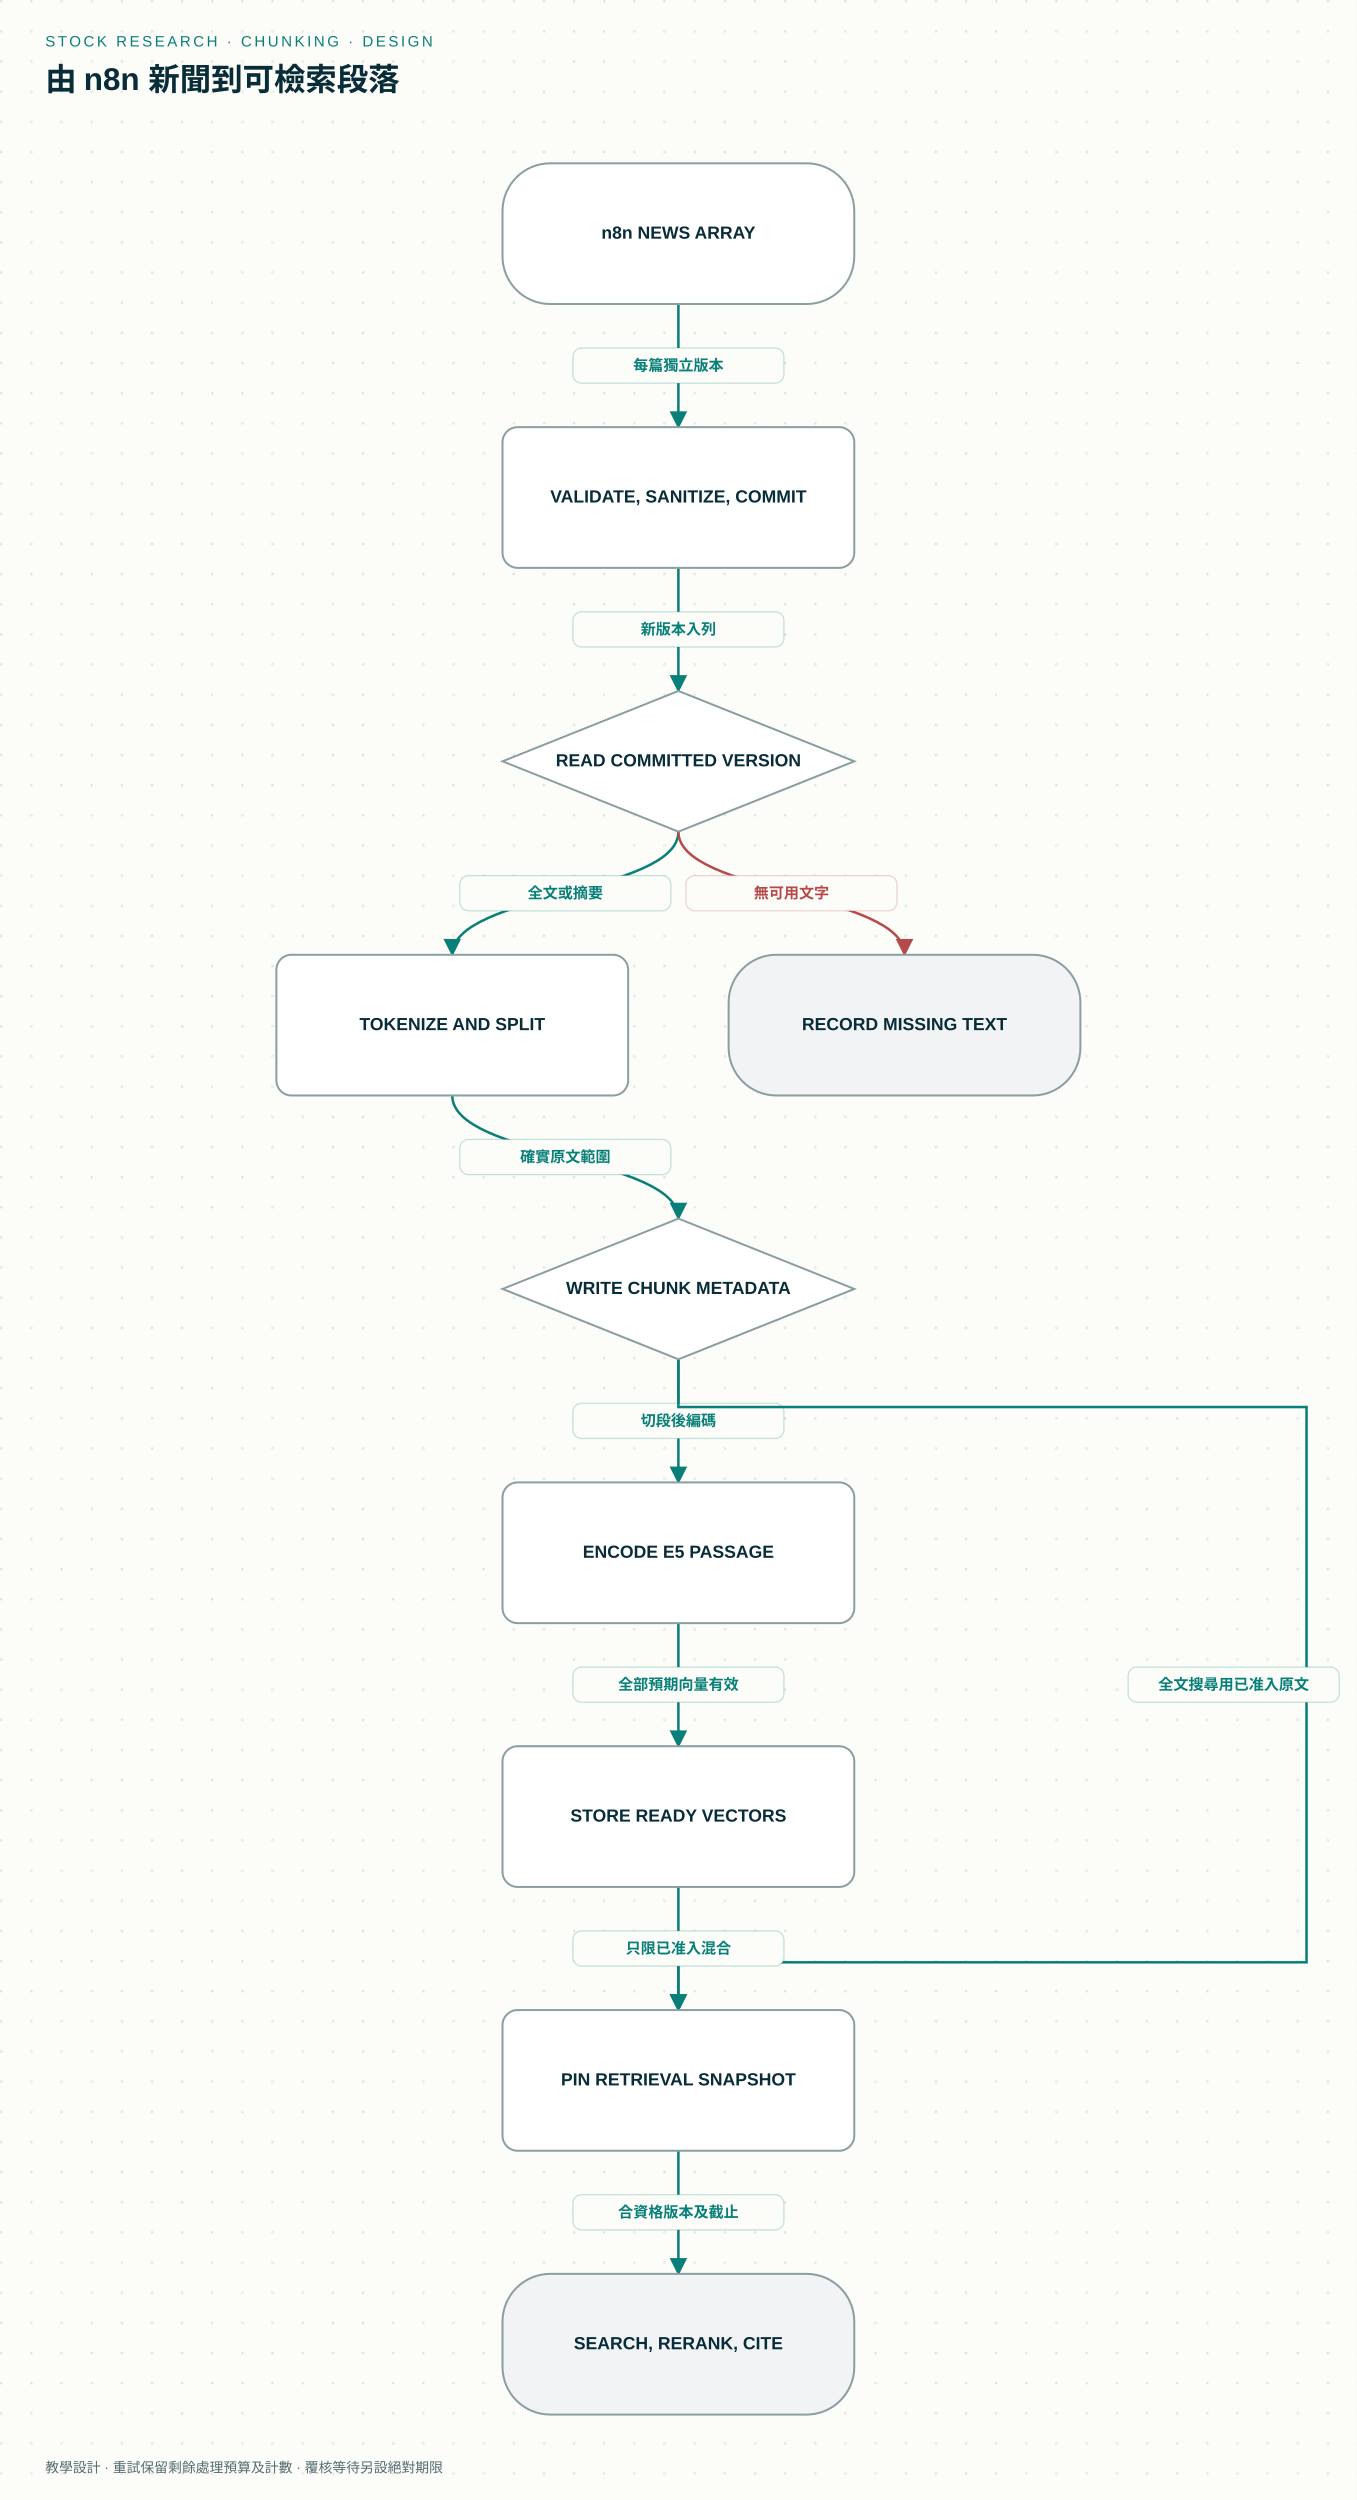
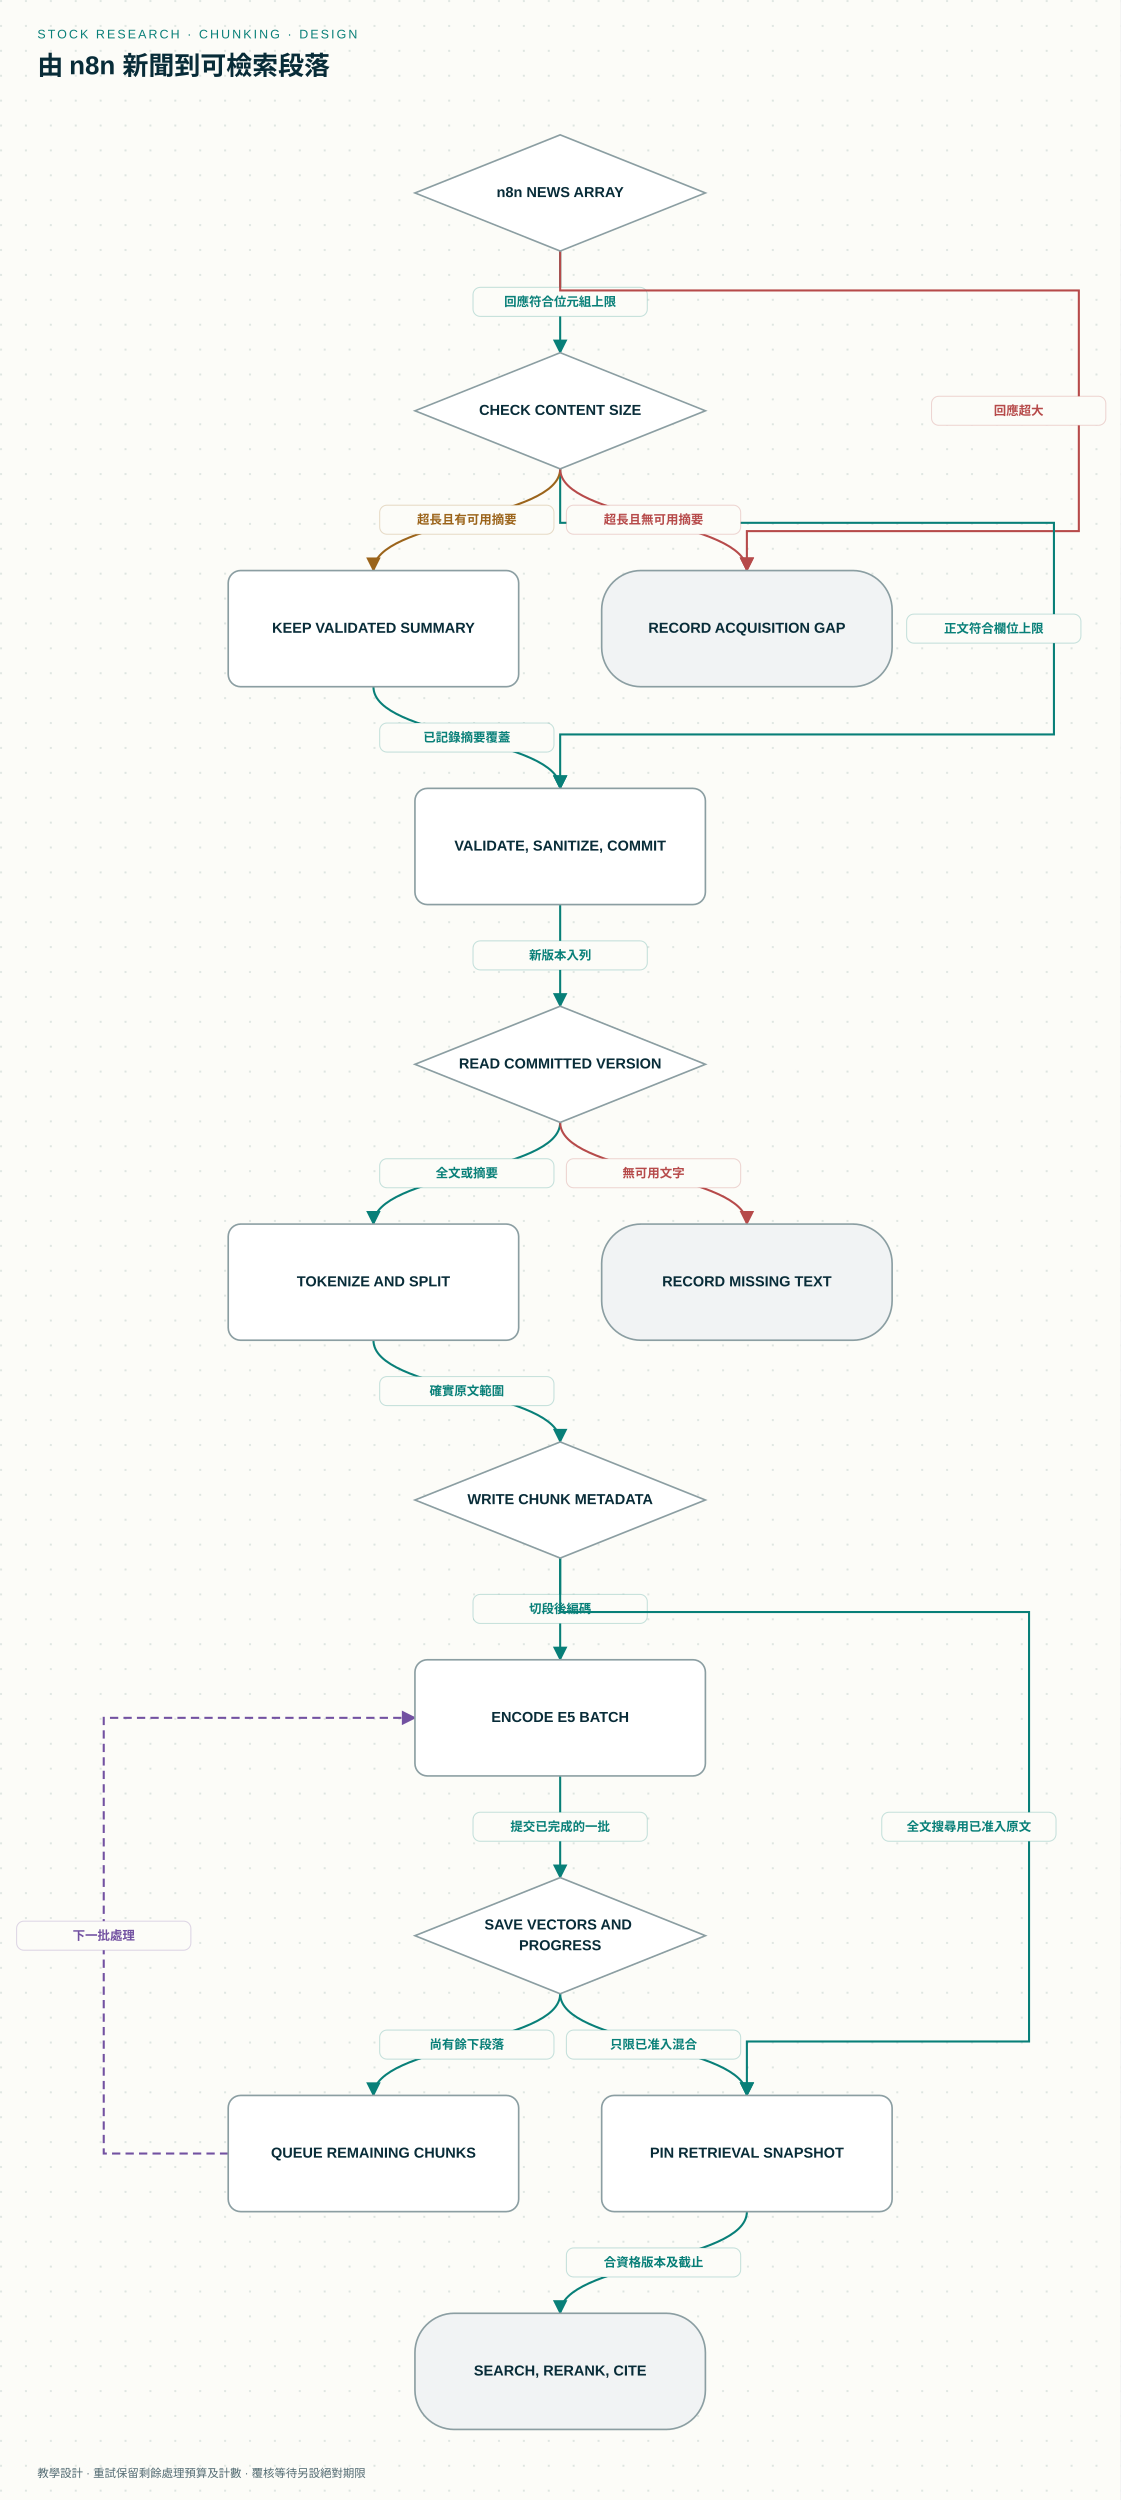
- <svg xmlns="http://www.w3.org/2000/svg" viewBox="0 0 1080 1990" width="1080" height="1990" role="img" aria-label="由 n8n 新聞到可檢索段落" style="font-family:Arial, &quot;Noto Sans TC&quot;, sans-serif;display:block;max-width:100%;height:auto">
+ <svg xmlns="http://www.w3.org/2000/svg" viewBox="0 0 1080 2410" width="1080" height="2410" role="img" aria-label="由 n8n 新聞到可檢索段落" style="font-family:Arial, &quot;Noto Sans TC&quot;, sans-serif;display:block;max-width:100%;height:auto">
  <defs>
    <pattern id="chunking-zh-grid" width="24" height="24" patternUnits="userSpaceOnUse">
      <circle cx="1" cy="1" r="1" fill="#dce4df" />
    </pattern>
    <marker id="chunking-zh-flow" viewBox="0 0 10 10" refX="9" refY="5" markerWidth="7" markerHeight="7" orient="auto-start-reverse">
      <path d="M 0 0 L 10 5 L 0 10 z" fill="#087f78" />
    </marker>
    <marker id="chunking-zh-retry" viewBox="0 0 10 10" refX="9" refY="5" markerWidth="7" markerHeight="7" orient="auto-start-reverse">
      <path d="M 0 0 L 10 5 L 0 10 z" fill="#7251a1" />
    </marker>
    <marker id="chunking-zh-fallback" viewBox="0 0 10 10" refX="9" refY="5" markerWidth="7" markerHeight="7" orient="auto-start-reverse">
      <path d="M 0 0 L 10 5 L 0 10 z" fill="#9b641b" />
    </marker>
    <marker id="chunking-zh-stop" viewBox="0 0 10 10" refX="9" refY="5" markerWidth="7" markerHeight="7" orient="auto-start-reverse">
      <path d="M 0 0 L 10 5 L 0 10 z" fill="#b64a4a" />
    </marker>
  </defs>
-   <rect width="1080" height="1990" fill="#fcfcf8" />
-   <rect width="1080" height="1990" fill="url(#chunking-zh-grid)" />
+   <rect width="1080" height="2410" fill="#fcfcf8" />
+   <rect width="1080" height="2410" fill="url(#chunking-zh-grid)" />
  <text x="36" y="37" fill="#087f78" font-size="12" letter-spacing="2">STOCK RESEARCH · CHUNKING · DESIGN</text>
  <text x="36" y="72" fill="#082c38" font-size="25" font-weight="700">由 n8n 新聞到可檢索段落</text>
  <g opacity="1">
    <path d="M 540 242 C 540 291, 540 291, 540 340" fill="none" stroke="#087f78" stroke-width="2" marker-end="url(#chunking-zh-flow)" />
    <rect x="456" y="277" width="168" height="28" rx="7" fill="#fcfcf8" stroke="#087f78" stroke-opacity=".23" />
    <text x="540" text-anchor="middle" fill="#087f78" font-size="12" font-weight="600">
-       <tspan x="540" y="295">每篇獨立版本</tspan>
-     </text>
-   </g>
-   <g opacity="1">
-     <path d="M 540 452 C 540 501, 540 501, 540 550" fill="none" stroke="#087f78" stroke-width="2" marker-end="url(#chunking-zh-flow)" />
-     <rect x="456" y="487" width="168" height="28" rx="7" fill="#fcfcf8" stroke="#087f78" stroke-opacity=".23" />
-     <text x="540" text-anchor="middle" fill="#087f78" font-size="12" font-weight="600">
-       <tspan x="540" y="505">新版本入列</tspan>
-     </text>
-   </g>
-   <g opacity="1">
-     <path d="M 540 662 C 540 711, 360 711, 360 760" fill="none" stroke="#087f78" stroke-width="2" marker-end="url(#chunking-zh-flow)" />
+       <tspan x="540" y="295">回應符合位元組上限</tspan>
+     </text>
+   </g>
+   <g opacity="1">
+     <path d="M 540 242 V 280 H 1040 V 512 H 720 V 550" fill="none" stroke="#b64a4a" stroke-width="2" marker-end="url(#chunking-zh-stop)" />
+     <rect x="898" y="382" width="168" height="28" rx="7" fill="#fcfcf8" stroke="#b64a4a" stroke-opacity=".23" />
+     <text x="982" text-anchor="middle" fill="#b64a4a" font-size="12" font-weight="600">
+       <tspan x="982" y="400">回應超大</tspan>
+     </text>
+   </g>
+   <g opacity="1">
+     <path d="M 540 452 V 504 H 1016 V 708 H 540 V 760" fill="none" stroke="#087f78" stroke-width="2" marker-end="url(#chunking-zh-flow)" />
+     <rect x="874" y="592" width="168" height="28" rx="7" fill="#fcfcf8" stroke="#087f78" stroke-opacity=".23" />
+     <text x="958" text-anchor="middle" fill="#087f78" font-size="12" font-weight="600">
+       <tspan x="958" y="610">正文符合欄位上限</tspan>
+     </text>
+   </g>
+   <g opacity="1">
+     <path d="M 540 452 C 540 501, 360 501, 360 550" fill="none" stroke="#9b641b" stroke-width="2" marker-end="url(#chunking-zh-fallback)" />
+     <rect x="366" y="487" width="168" height="28" rx="7" fill="#fcfcf8" stroke="#9b641b" stroke-opacity=".23" />
+     <text x="450" text-anchor="middle" fill="#9b641b" font-size="12" font-weight="600">
+       <tspan x="450" y="505">超長且有可用摘要</tspan>
+     </text>
+   </g>
+   <g opacity="1">
+     <path d="M 540 452 C 540 501, 720 501, 720 550" fill="none" stroke="#b64a4a" stroke-width="2" marker-end="url(#chunking-zh-stop)" />
+     <rect x="546" y="487" width="168" height="28" rx="7" fill="#fcfcf8" stroke="#b64a4a" stroke-opacity=".23" />
+     <text x="630" text-anchor="middle" fill="#b64a4a" font-size="12" font-weight="600">
+       <tspan x="630" y="505">超長且無可用摘要</tspan>
+     </text>
+   </g>
+   <g opacity="1">
+     <path d="M 360 662 C 360 711, 540 711, 540 760" fill="none" stroke="#087f78" stroke-width="2" marker-end="url(#chunking-zh-flow)" />
    <rect x="366" y="697" width="168" height="28" rx="7" fill="#fcfcf8" stroke="#087f78" stroke-opacity=".23" />
    <text x="450" text-anchor="middle" fill="#087f78" font-size="12" font-weight="600">
-       <tspan x="450" y="715">全文或摘要</tspan>
-     </text>
-   </g>
-   <g opacity="1">
-     <path d="M 540 662 C 540 711, 720 711, 720 760" fill="none" stroke="#b64a4a" stroke-width="2" marker-end="url(#chunking-zh-stop)" />
-     <rect x="546" y="697" width="168" height="28" rx="7" fill="#fcfcf8" stroke="#b64a4a" stroke-opacity=".23" />
+       <tspan x="450" y="715">已記錄摘要覆蓋</tspan>
+     </text>
+   </g>
+   <g opacity="1">
+     <path d="M 540 872 C 540 921, 540 921, 540 970" fill="none" stroke="#087f78" stroke-width="2" marker-end="url(#chunking-zh-flow)" />
+     <rect x="456" y="907" width="168" height="28" rx="7" fill="#fcfcf8" stroke="#087f78" stroke-opacity=".23" />
+     <text x="540" text-anchor="middle" fill="#087f78" font-size="12" font-weight="600">
+       <tspan x="540" y="925">新版本入列</tspan>
+     </text>
+   </g>
+   <g opacity="1">
+     <path d="M 540 1082 C 540 1131, 360 1131, 360 1180" fill="none" stroke="#087f78" stroke-width="2" marker-end="url(#chunking-zh-flow)" />
+     <rect x="366" y="1117" width="168" height="28" rx="7" fill="#fcfcf8" stroke="#087f78" stroke-opacity=".23" />
+     <text x="450" text-anchor="middle" fill="#087f78" font-size="12" font-weight="600">
+       <tspan x="450" y="1135">全文或摘要</tspan>
+     </text>
+   </g>
+   <g opacity="1">
+     <path d="M 540 1082 C 540 1131, 720 1131, 720 1180" fill="none" stroke="#b64a4a" stroke-width="2" marker-end="url(#chunking-zh-stop)" />
+     <rect x="546" y="1117" width="168" height="28" rx="7" fill="#fcfcf8" stroke="#b64a4a" stroke-opacity=".23" />
    <text x="630" text-anchor="middle" fill="#b64a4a" font-size="12" font-weight="600">
-       <tspan x="630" y="715">無可用文字</tspan>
-     </text>
-   </g>
-   <g opacity="1">
-     <path d="M 360 872 C 360 921, 540 921, 540 970" fill="none" stroke="#087f78" stroke-width="2" marker-end="url(#chunking-zh-flow)" />
-     <rect x="366" y="907" width="168" height="28" rx="7" fill="#fcfcf8" stroke="#087f78" stroke-opacity=".23" />
-     <text x="450" text-anchor="middle" fill="#087f78" font-size="12" font-weight="600">
-       <tspan x="450" y="925">確實原文範圍</tspan>
-     </text>
-   </g>
-   <g opacity="1">
-     <path d="M 540 1082 C 540 1131, 540 1131, 540 1180" fill="none" stroke="#087f78" stroke-width="2" marker-end="url(#chunking-zh-flow)" />
-     <rect x="456" y="1117" width="168" height="28" rx="7" fill="#fcfcf8" stroke="#087f78" stroke-opacity=".23" />
-     <text x="540" text-anchor="middle" fill="#087f78" font-size="12" font-weight="600">
-       <tspan x="540" y="1135">切段後編碼</tspan>
-     </text>
-   </g>
-   <g opacity="1">
-     <path d="M 540 1292 C 540 1341, 540 1341, 540 1390" fill="none" stroke="#087f78" stroke-width="2" marker-end="url(#chunking-zh-flow)" />
-     <rect x="456" y="1327" width="168" height="28" rx="7" fill="#fcfcf8" stroke="#087f78" stroke-opacity=".23" />
-     <text x="540" text-anchor="middle" fill="#087f78" font-size="12" font-weight="600">
-       <tspan x="540" y="1345">全部預期向量有效</tspan>
-     </text>
-   </g>
-   <g opacity="1">
-     <path d="M 540 1082 V 1120 H 1040 V 1562 H 540 V 1600" fill="none" stroke="#087f78" stroke-width="2" marker-end="url(#chunking-zh-flow)" />
-     <rect x="898" y="1327" width="168" height="28" rx="7" fill="#fcfcf8" stroke="#087f78" stroke-opacity=".23" />
-     <text x="982" text-anchor="middle" fill="#087f78" font-size="12" font-weight="600">
-       <tspan x="982" y="1345">全文搜尋用已准入原文</tspan>
+       <tspan x="630" y="1135">無可用文字</tspan>
+     </text>
+   </g>
+   <g opacity="1">
+     <path d="M 360 1292 C 360 1341, 540 1341, 540 1390" fill="none" stroke="#087f78" stroke-width="2" marker-end="url(#chunking-zh-flow)" />
+     <rect x="366" y="1327" width="168" height="28" rx="7" fill="#fcfcf8" stroke="#087f78" stroke-opacity=".23" />
+     <text x="450" text-anchor="middle" fill="#087f78" font-size="12" font-weight="600">
+       <tspan x="450" y="1345">確實原文範圍</tspan>
    </text>
  </g>
  <g opacity="1">
    <path d="M 540 1502 C 540 1551, 540 1551, 540 1600" fill="none" stroke="#087f78" stroke-width="2" marker-end="url(#chunking-zh-flow)" />
    <rect x="456" y="1537" width="168" height="28" rx="7" fill="#fcfcf8" stroke="#087f78" stroke-opacity=".23" />
    <text x="540" text-anchor="middle" fill="#087f78" font-size="12" font-weight="600">
-       <tspan x="540" y="1555">只限已准入混合</tspan>
+       <tspan x="540" y="1555">切段後編碼</tspan>
    </text>
  </g>
  <g opacity="1">
    <path d="M 540 1712 C 540 1761, 540 1761, 540 1810" fill="none" stroke="#087f78" stroke-width="2" marker-end="url(#chunking-zh-flow)" />
    <rect x="456" y="1747" width="168" height="28" rx="7" fill="#fcfcf8" stroke="#087f78" stroke-opacity=".23" />
    <text x="540" text-anchor="middle" fill="#087f78" font-size="12" font-weight="600">
-       <tspan x="540" y="1765">合資格版本及截止</tspan>
+       <tspan x="540" y="1765">提交已完成的一批</tspan>
+     </text>
+   </g>
+   <g opacity="1">
+     <path d="M 540 1922 C 540 1971, 360 1971, 360 2020" fill="none" stroke="#087f78" stroke-width="2" marker-end="url(#chunking-zh-flow)" />
+     <rect x="366" y="1957" width="168" height="28" rx="7" fill="#fcfcf8" stroke="#087f78" stroke-opacity=".23" />
+     <text x="450" text-anchor="middle" fill="#087f78" font-size="12" font-weight="600">
+       <tspan x="450" y="1975">尚有餘下段落</tspan>
+     </text>
+   </g>
+   <g opacity="1">
+     <path d="M 220 2076 H 100 V 1656 H 400" fill="none" stroke="#7251a1" stroke-width="2" stroke-dasharray="8 5" marker-end="url(#chunking-zh-retry)" />
+     <rect x="16" y="1852" width="168" height="28" rx="7" fill="#fcfcf8" stroke="#7251a1" stroke-opacity=".23" />
+     <text x="100" text-anchor="middle" fill="#7251a1" font-size="12" font-weight="600">
+       <tspan x="100" y="1870">下一批處理</tspan>
+     </text>
+   </g>
+   <g opacity="1">
+     <path d="M 540 1502 V 1554 H 992 V 1968 H 720 V 2020" fill="none" stroke="#087f78" stroke-width="2" marker-end="url(#chunking-zh-flow)" />
+     <rect x="850" y="1747" width="168" height="28" rx="7" fill="#fcfcf8" stroke="#087f78" stroke-opacity=".23" />
+     <text x="934" text-anchor="middle" fill="#087f78" font-size="12" font-weight="600">
+       <tspan x="934" y="1765">全文搜尋用已准入原文</tspan>
+     </text>
+   </g>
+   <g opacity="1">
+     <path d="M 540 1922 C 540 1971, 720 1971, 720 2020" fill="none" stroke="#087f78" stroke-width="2" marker-end="url(#chunking-zh-flow)" />
+     <rect x="546" y="1957" width="168" height="28" rx="7" fill="#fcfcf8" stroke="#087f78" stroke-opacity=".23" />
+     <text x="630" text-anchor="middle" fill="#087f78" font-size="12" font-weight="600">
+       <tspan x="630" y="1975">只限已准入混合</tspan>
+     </text>
+   </g>
+   <g opacity="1">
+     <path d="M 720 2132 C 720 2181, 540 2181, 540 2230" fill="none" stroke="#087f78" stroke-width="2" marker-end="url(#chunking-zh-flow)" />
+     <rect x="546" y="2167" width="168" height="28" rx="7" fill="#fcfcf8" stroke="#087f78" stroke-opacity=".23" />
+     <text x="630" text-anchor="middle" fill="#087f78" font-size="12" font-weight="600">
+       <tspan x="630" y="2185">合資格版本及截止</tspan>
    </text>
  </g>
  <g data-node-id="payload" aria-label="n8n NEWS ARRAY">
-     <rect x="400" y="130" width="280" height="112" rx="38" fill="#fff" stroke="#8b9ea2" stroke-width="1.6" />
+     <polygon points="540,130 680,186 540,242 400,186" fill="#fff" stroke="#8b9ea2" stroke-width="1.6" />
    <text x="540" text-anchor="middle" fill="#082c38" font-size="14" font-weight="600" pointer-events="none">
      <tspan x="540" y="190">n8n NEWS ARRAY</tspan>
    </text>
  </g>
+   <g data-node-id="intake" aria-label="CHECK CONTENT SIZE">
+     <polygon points="540,340 680,396 540,452 400,396" fill="#fff" stroke="#8b9ea2" stroke-width="1.6" />
+     <text x="540" text-anchor="middle" fill="#082c38" font-size="14" font-weight="600" pointer-events="none">
+       <tspan x="540" y="400">CHECK CONTENT SIZE</tspan>
+     </text>
+   </g>
+   <g data-node-id="summary" aria-label="KEEP VALIDATED SUMMARY">
+     <rect x="220" y="550" width="280" height="112" rx="12" fill="#fff" stroke="#8b9ea2" stroke-width="1.6" />
+     <text x="360" text-anchor="middle" fill="#082c38" font-size="14" font-weight="600" pointer-events="none">
+       <tspan x="360" y="610">KEEP VALIDATED SUMMARY</tspan>
+     </text>
+   </g>
+   <g data-node-id="skip" aria-label="RECORD ACQUISITION GAP">
+     <rect x="580" y="550" width="280" height="112" rx="38" fill="#f1f3f4" stroke="#8b9ea2" stroke-width="1.6" />
+     <text x="720" text-anchor="middle" fill="#082c38" font-size="14" font-weight="600" pointer-events="none">
+       <tspan x="720" y="610">RECORD ACQUISITION GAP</tspan>
+     </text>
+   </g>
  <g data-node-id="commit" aria-label="VALIDATE, SANITIZE, COMMIT">
-     <rect x="400" y="340" width="280" height="112" rx="12" fill="#fff" stroke="#8b9ea2" stroke-width="1.6" />
-     <text x="540" text-anchor="middle" fill="#082c38" font-size="14" font-weight="600" pointer-events="none">
-       <tspan x="540" y="400">VALIDATE, SANITIZE, COMMIT</tspan>
+     <rect x="400" y="760" width="280" height="112" rx="12" fill="#fff" stroke="#8b9ea2" stroke-width="1.6" />
+     <text x="540" text-anchor="middle" fill="#082c38" font-size="14" font-weight="600" pointer-events="none">
+       <tspan x="540" y="820">VALIDATE, SANITIZE, COMMIT</tspan>
    </text>
  </g>
  <g data-node-id="outbox" aria-label="READ COMMITTED VERSION">
-     <polygon points="540,550 680,606 540,662 400,606" fill="#fff" stroke="#8b9ea2" stroke-width="1.6" />
-     <text x="540" text-anchor="middle" fill="#082c38" font-size="14" font-weight="600" pointer-events="none">
-       <tspan x="540" y="610">READ COMMITTED VERSION</tspan>
+     <polygon points="540,970 680,1026 540,1082 400,1026" fill="#fff" stroke="#8b9ea2" stroke-width="1.6" />
+     <text x="540" text-anchor="middle" fill="#082c38" font-size="14" font-weight="600" pointer-events="none">
+       <tspan x="540" y="1030">READ COMMITTED VERSION</tspan>
    </text>
  </g>
  <g data-node-id="split" aria-label="TOKENIZE AND SPLIT">
-     <rect x="220" y="760" width="280" height="112" rx="12" fill="#fff" stroke="#8b9ea2" stroke-width="1.6" />
+     <rect x="220" y="1180" width="280" height="112" rx="12" fill="#fff" stroke="#8b9ea2" stroke-width="1.6" />
    <text x="360" text-anchor="middle" fill="#082c38" font-size="14" font-weight="600" pointer-events="none">
-       <tspan x="360" y="820">TOKENIZE AND SPLIT</tspan>
+       <tspan x="360" y="1240">TOKENIZE AND SPLIT</tspan>
    </text>
  </g>
  <g data-node-id="empty" aria-label="RECORD MISSING TEXT">
-     <rect x="580" y="760" width="280" height="112" rx="38" fill="#f1f3f4" stroke="#8b9ea2" stroke-width="1.6" />
+     <rect x="580" y="1180" width="280" height="112" rx="38" fill="#f1f3f4" stroke="#8b9ea2" stroke-width="1.6" />
    <text x="720" text-anchor="middle" fill="#082c38" font-size="14" font-weight="600" pointer-events="none">
-       <tspan x="720" y="820">RECORD MISSING TEXT</tspan>
+       <tspan x="720" y="1240">RECORD MISSING TEXT</tspan>
    </text>
  </g>
  <g data-node-id="metadata" aria-label="WRITE CHUNK METADATA">
-     <polygon points="540,970 680,1026 540,1082 400,1026" fill="#fff" stroke="#8b9ea2" stroke-width="1.6" />
-     <text x="540" text-anchor="middle" fill="#082c38" font-size="14" font-weight="600" pointer-events="none">
-       <tspan x="540" y="1030">WRITE CHUNK METADATA</tspan>
-     </text>
-   </g>
-   <g data-node-id="embed" aria-label="ENCODE E5 PASSAGE">
-     <rect x="400" y="1180" width="280" height="112" rx="12" fill="#fff" stroke="#8b9ea2" stroke-width="1.6" />
-     <text x="540" text-anchor="middle" fill="#082c38" font-size="14" font-weight="600" pointer-events="none">
-       <tspan x="540" y="1240">ENCODE E5 PASSAGE</tspan>
-     </text>
-   </g>
-   <g data-node-id="ready" aria-label="STORE READY VECTORS">
-     <rect x="400" y="1390" width="280" height="112" rx="12" fill="#fff" stroke="#8b9ea2" stroke-width="1.6" />
-     <text x="540" text-anchor="middle" fill="#082c38" font-size="14" font-weight="600" pointer-events="none">
-       <tspan x="540" y="1450">STORE READY VECTORS</tspan>
+     <polygon points="540,1390 680,1446 540,1502 400,1446" fill="#fff" stroke="#8b9ea2" stroke-width="1.6" />
+     <text x="540" text-anchor="middle" fill="#082c38" font-size="14" font-weight="600" pointer-events="none">
+       <tspan x="540" y="1450">WRITE CHUNK METADATA</tspan>
+     </text>
+   </g>
+   <g data-node-id="embed" aria-label="ENCODE E5 BATCH">
+     <rect x="400" y="1600" width="280" height="112" rx="12" fill="#fff" stroke="#8b9ea2" stroke-width="1.6" />
+     <text x="540" text-anchor="middle" fill="#082c38" font-size="14" font-weight="600" pointer-events="none">
+       <tspan x="540" y="1660">ENCODE E5 BATCH</tspan>
+     </text>
+   </g>
+   <g data-node-id="ready" aria-label="SAVE VECTORS AND PROGRESS">
+     <polygon points="540,1810 680,1866 540,1922 400,1866" fill="#fff" stroke="#8b9ea2" stroke-width="1.6" />
+     <text x="540" text-anchor="middle" fill="#082c38" font-size="14" font-weight="600" pointer-events="none">
+       <tspan x="540" y="1860">SAVE VECTORS AND</tspan>
+       <tspan x="540" y="1880">PROGRESS</tspan>
+     </text>
+   </g>
+   <g data-node-id="queue" aria-label="QUEUE REMAINING CHUNKS">
+     <rect x="220" y="2020" width="280" height="112" rx="12" fill="#fff" stroke="#8b9ea2" stroke-width="1.6" />
+     <text x="360" text-anchor="middle" fill="#082c38" font-size="14" font-weight="600" pointer-events="none">
+       <tspan x="360" y="2080">QUEUE REMAINING CHUNKS</tspan>
    </text>
  </g>
  <g data-node-id="snapshot" aria-label="PIN RETRIEVAL SNAPSHOT">
-     <rect x="400" y="1600" width="280" height="112" rx="12" fill="#fff" stroke="#8b9ea2" stroke-width="1.6" />
-     <text x="540" text-anchor="middle" fill="#082c38" font-size="14" font-weight="600" pointer-events="none">
-       <tspan x="540" y="1660">PIN RETRIEVAL SNAPSHOT</tspan>
+     <rect x="580" y="2020" width="280" height="112" rx="12" fill="#fff" stroke="#8b9ea2" stroke-width="1.6" />
+     <text x="720" text-anchor="middle" fill="#082c38" font-size="14" font-weight="600" pointer-events="none">
+       <tspan x="720" y="2080">PIN RETRIEVAL SNAPSHOT</tspan>
    </text>
  </g>
  <g data-node-id="retrieve" aria-label="SEARCH, RERANK, CITE">
-     <rect x="400" y="1810" width="280" height="112" rx="38" fill="#f1f3f4" stroke="#8b9ea2" stroke-width="1.6" />
-     <text x="540" text-anchor="middle" fill="#082c38" font-size="14" font-weight="600" pointer-events="none">
-       <tspan x="540" y="1870">SEARCH, RERANK, CITE</tspan>
-     </text>
-   </g>
-   <text x="36" y="1968" font-size="11" fill="#536b72">教學設計 · 重試保留剩餘處理預算及計數 · 覆核等待另設絕對期限</text>
+     <rect x="400" y="2230" width="280" height="112" rx="38" fill="#f1f3f4" stroke="#8b9ea2" stroke-width="1.6" />
+     <text x="540" text-anchor="middle" fill="#082c38" font-size="14" font-weight="600" pointer-events="none">
+       <tspan x="540" y="2290">SEARCH, RERANK, CITE</tspan>
+     </text>
+   </g>
+   <text x="36" y="2388" font-size="11" fill="#536b72">教學設計 · 重試保留剩餘處理預算及計數 · 覆核等待另設絕對期限</text>
</svg>
